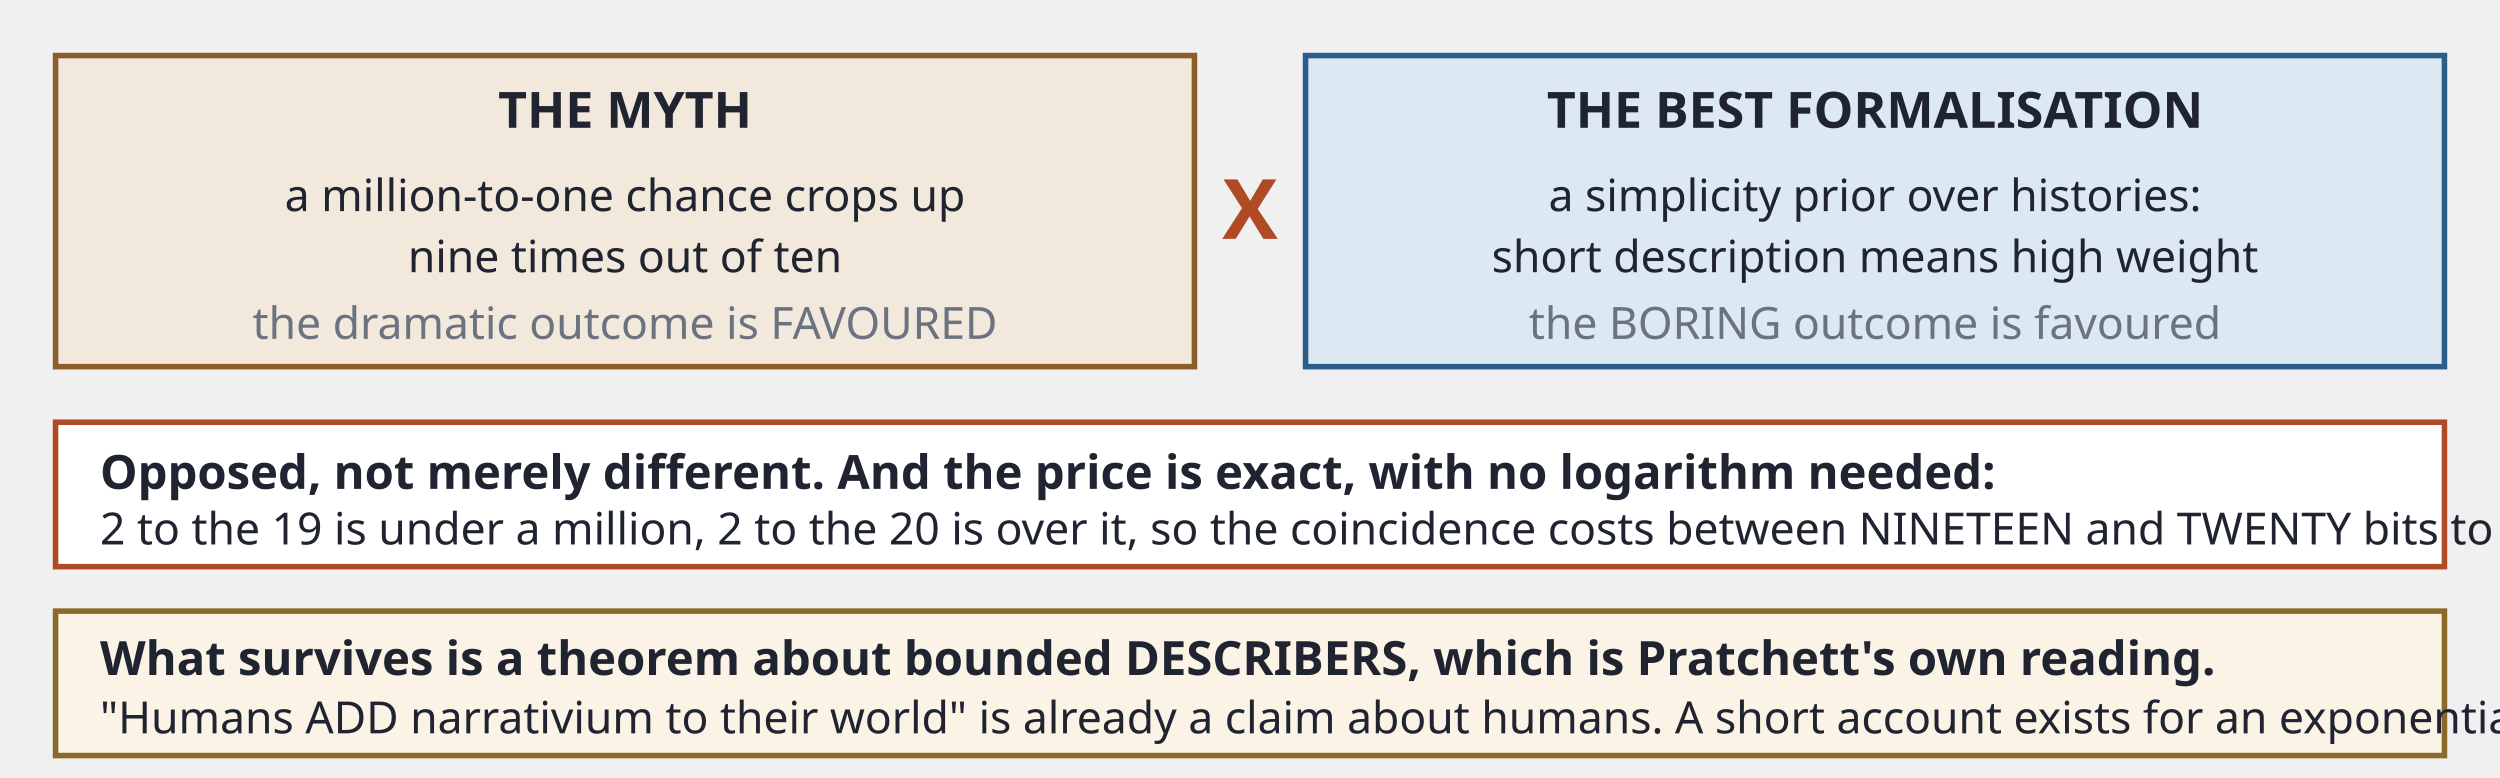
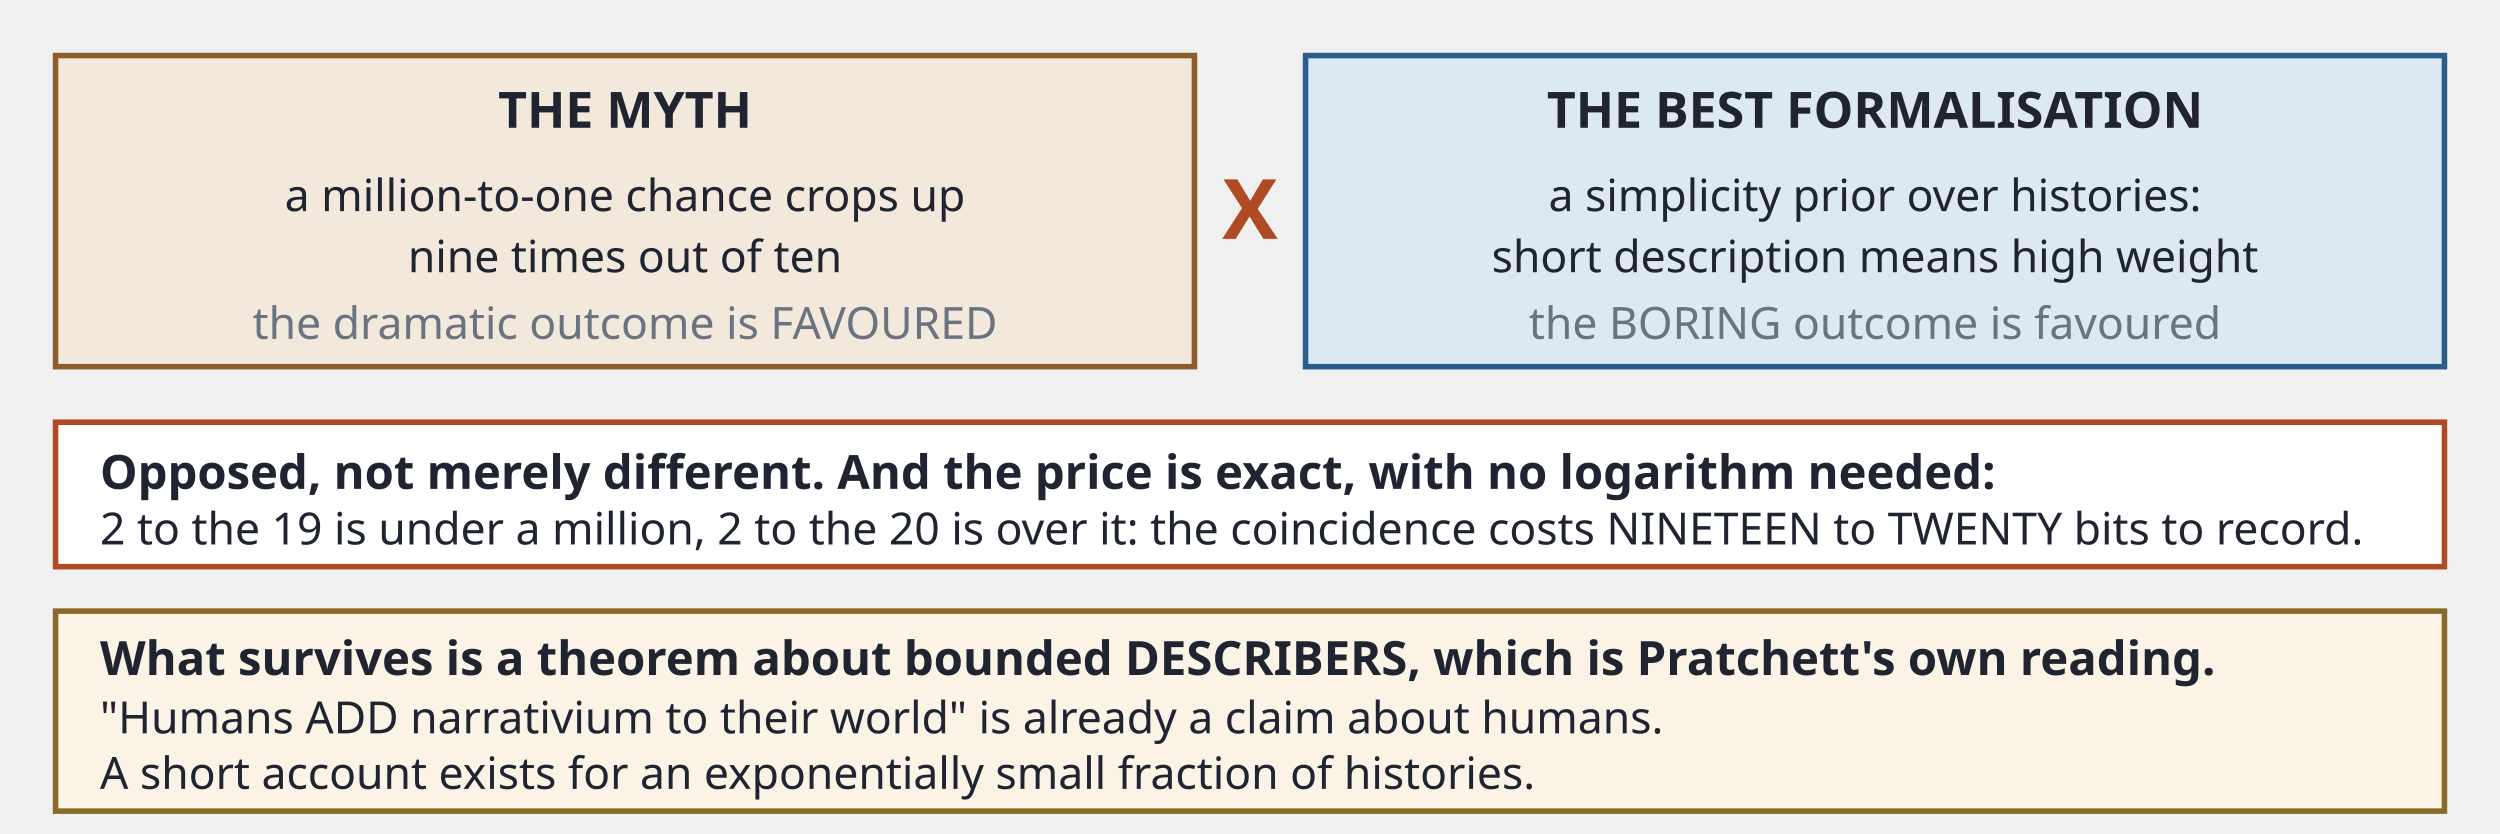
- <svg xmlns="http://www.w3.org/2000/svg" viewBox="0 0 900 280" role="img">
+ <svg xmlns="http://www.w3.org/2000/svg" viewBox="0 0 900 300" role="img">
  <g font-family="system-ui, sans-serif" fill="#1f2430">
    <rect x="20" y="20" width="410" height="112" fill="#f2e8dc" stroke="#8a5d2b" stroke-width="2" />
    <text x="225" y="46" font-size="18" font-weight="700" text-anchor="middle">THE MYTH</text>
    <text x="225" y="76" font-size="16" text-anchor="middle">a million-to-one chance crops up</text>
    <text x="225" y="98" font-size="16" text-anchor="middle">nine times out of ten</text>
    <text x="225" y="122" font-size="16" text-anchor="middle" fill="#6b7280">the dramatic outcome is FAVOURED</text>
    <rect x="470" y="20" width="410" height="112" fill="#dce8f2" stroke="#2b5d8a" stroke-width="2" />
    <text x="675" y="46" font-size="18" font-weight="700" text-anchor="middle">THE BEST FORMALISATION</text>
    <text x="675" y="76" font-size="16" text-anchor="middle">a simplicity prior over histories:</text>
    <text x="675" y="98" font-size="16" text-anchor="middle">short description means high weight</text>
    <text x="675" y="122" font-size="16" text-anchor="middle" fill="#6b7280">the BORING outcome is favoured</text>
    <text x="450" y="86" font-size="30" font-weight="700" text-anchor="middle" fill="#b04a25">X</text>
    <rect x="20" y="152" width="860" height="52" fill="#ffffff" stroke="#b04a25" stroke-width="2" />
    <text x="36" y="176" font-size="17" font-weight="700">Opposed, not merely different. And the price is exact, with no logarithm needed:</text>
-     <text x="36" y="196" font-size="16">2 to the 19 is under a million, 2 to the 20 is over it, so the coincidence costs between NINETEEN and TWENTY bits to record.</text>
-     <rect x="20" y="220" width="860" height="52" fill="#faf3e6" stroke="#8a6a2b" stroke-width="2" />
+     <text x="36" y="196" font-size="16">2 to the 19 is under a million, 2 to the 20 is over it: the coincidence costs NINETEEN to TWENTY bits to record.</text>
+     <rect x="20" y="220" width="860" height="72" fill="#faf3e6" stroke="#8a6a2b" stroke-width="2" />
    <text x="36" y="243" font-size="17" font-weight="700">What survives is a theorem about bounded DESCRIBERS, which is Pratchett's own reading.</text>
-     <text x="36" y="264" font-size="16">"Humans ADD narrativium to their world" is already a claim about humans. A short account exists for an exponentially small fraction of histories.</text>
+     <text x="36" y="264" font-size="16">"Humans ADD narrativium to their world" is already a claim about humans.</text>
+     <text x="36" y="284" font-size="16">A short account exists for an exponentially small fraction of histories.</text>
  </g>
</svg>
